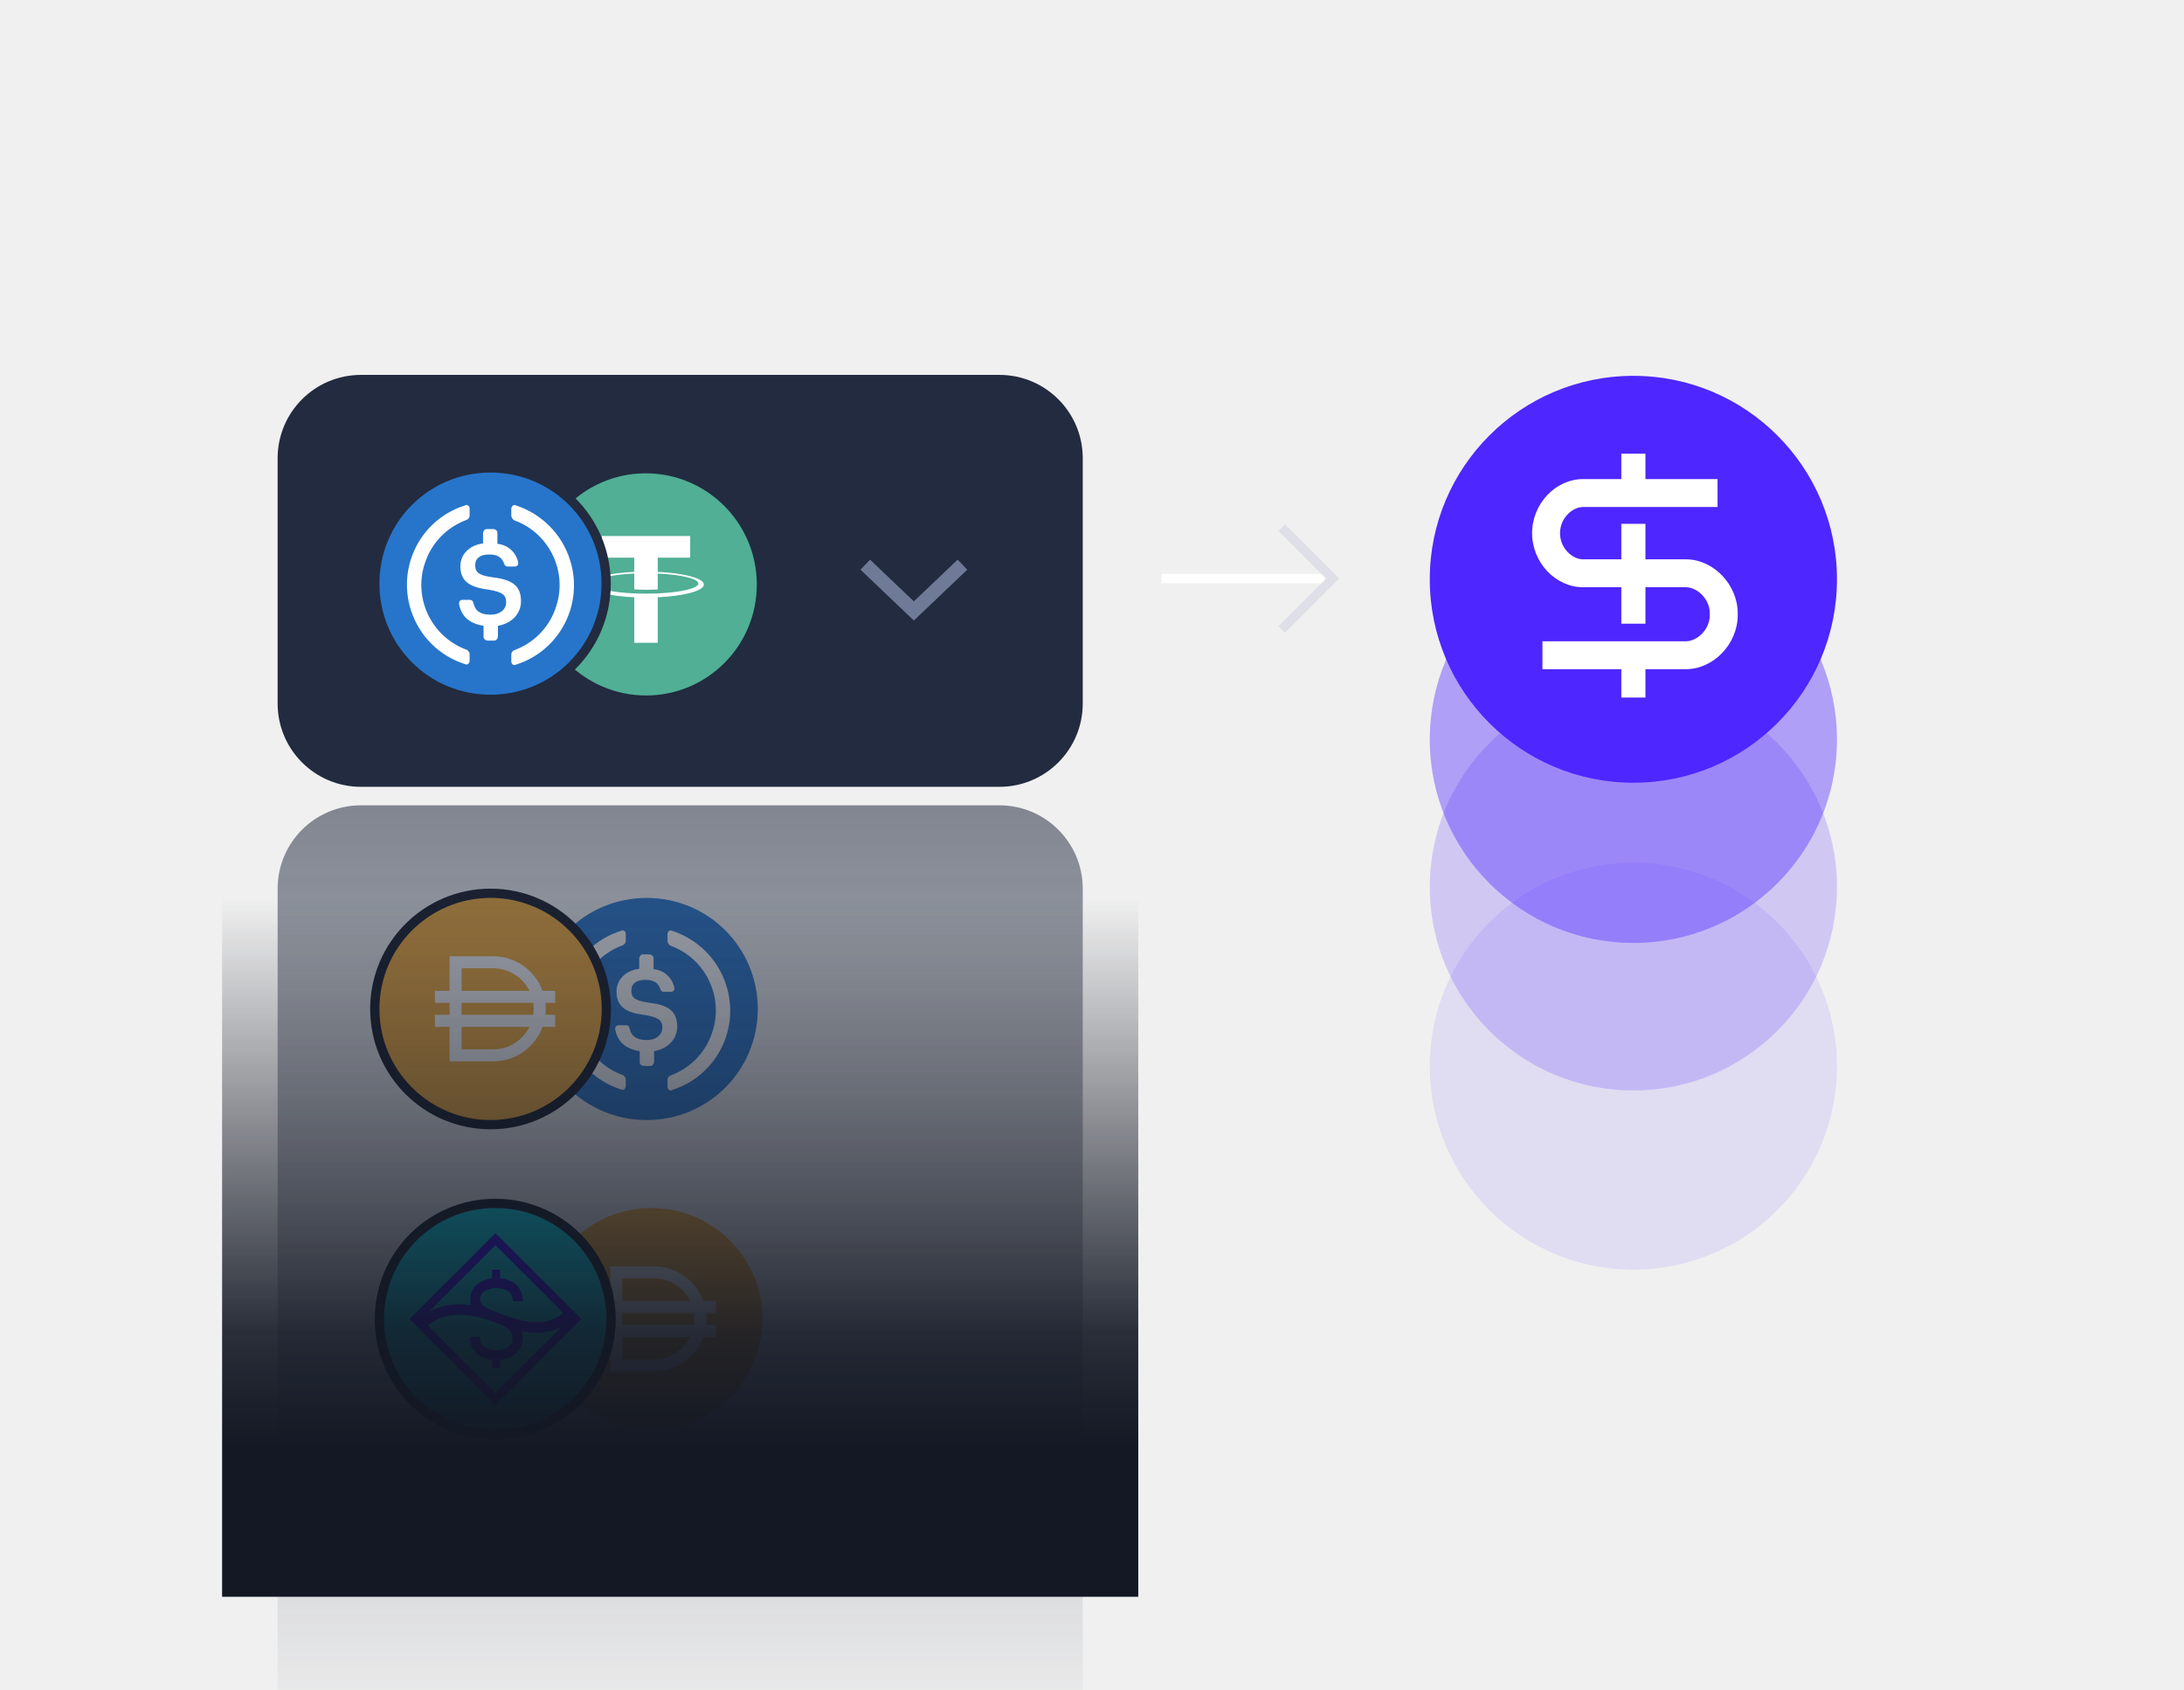
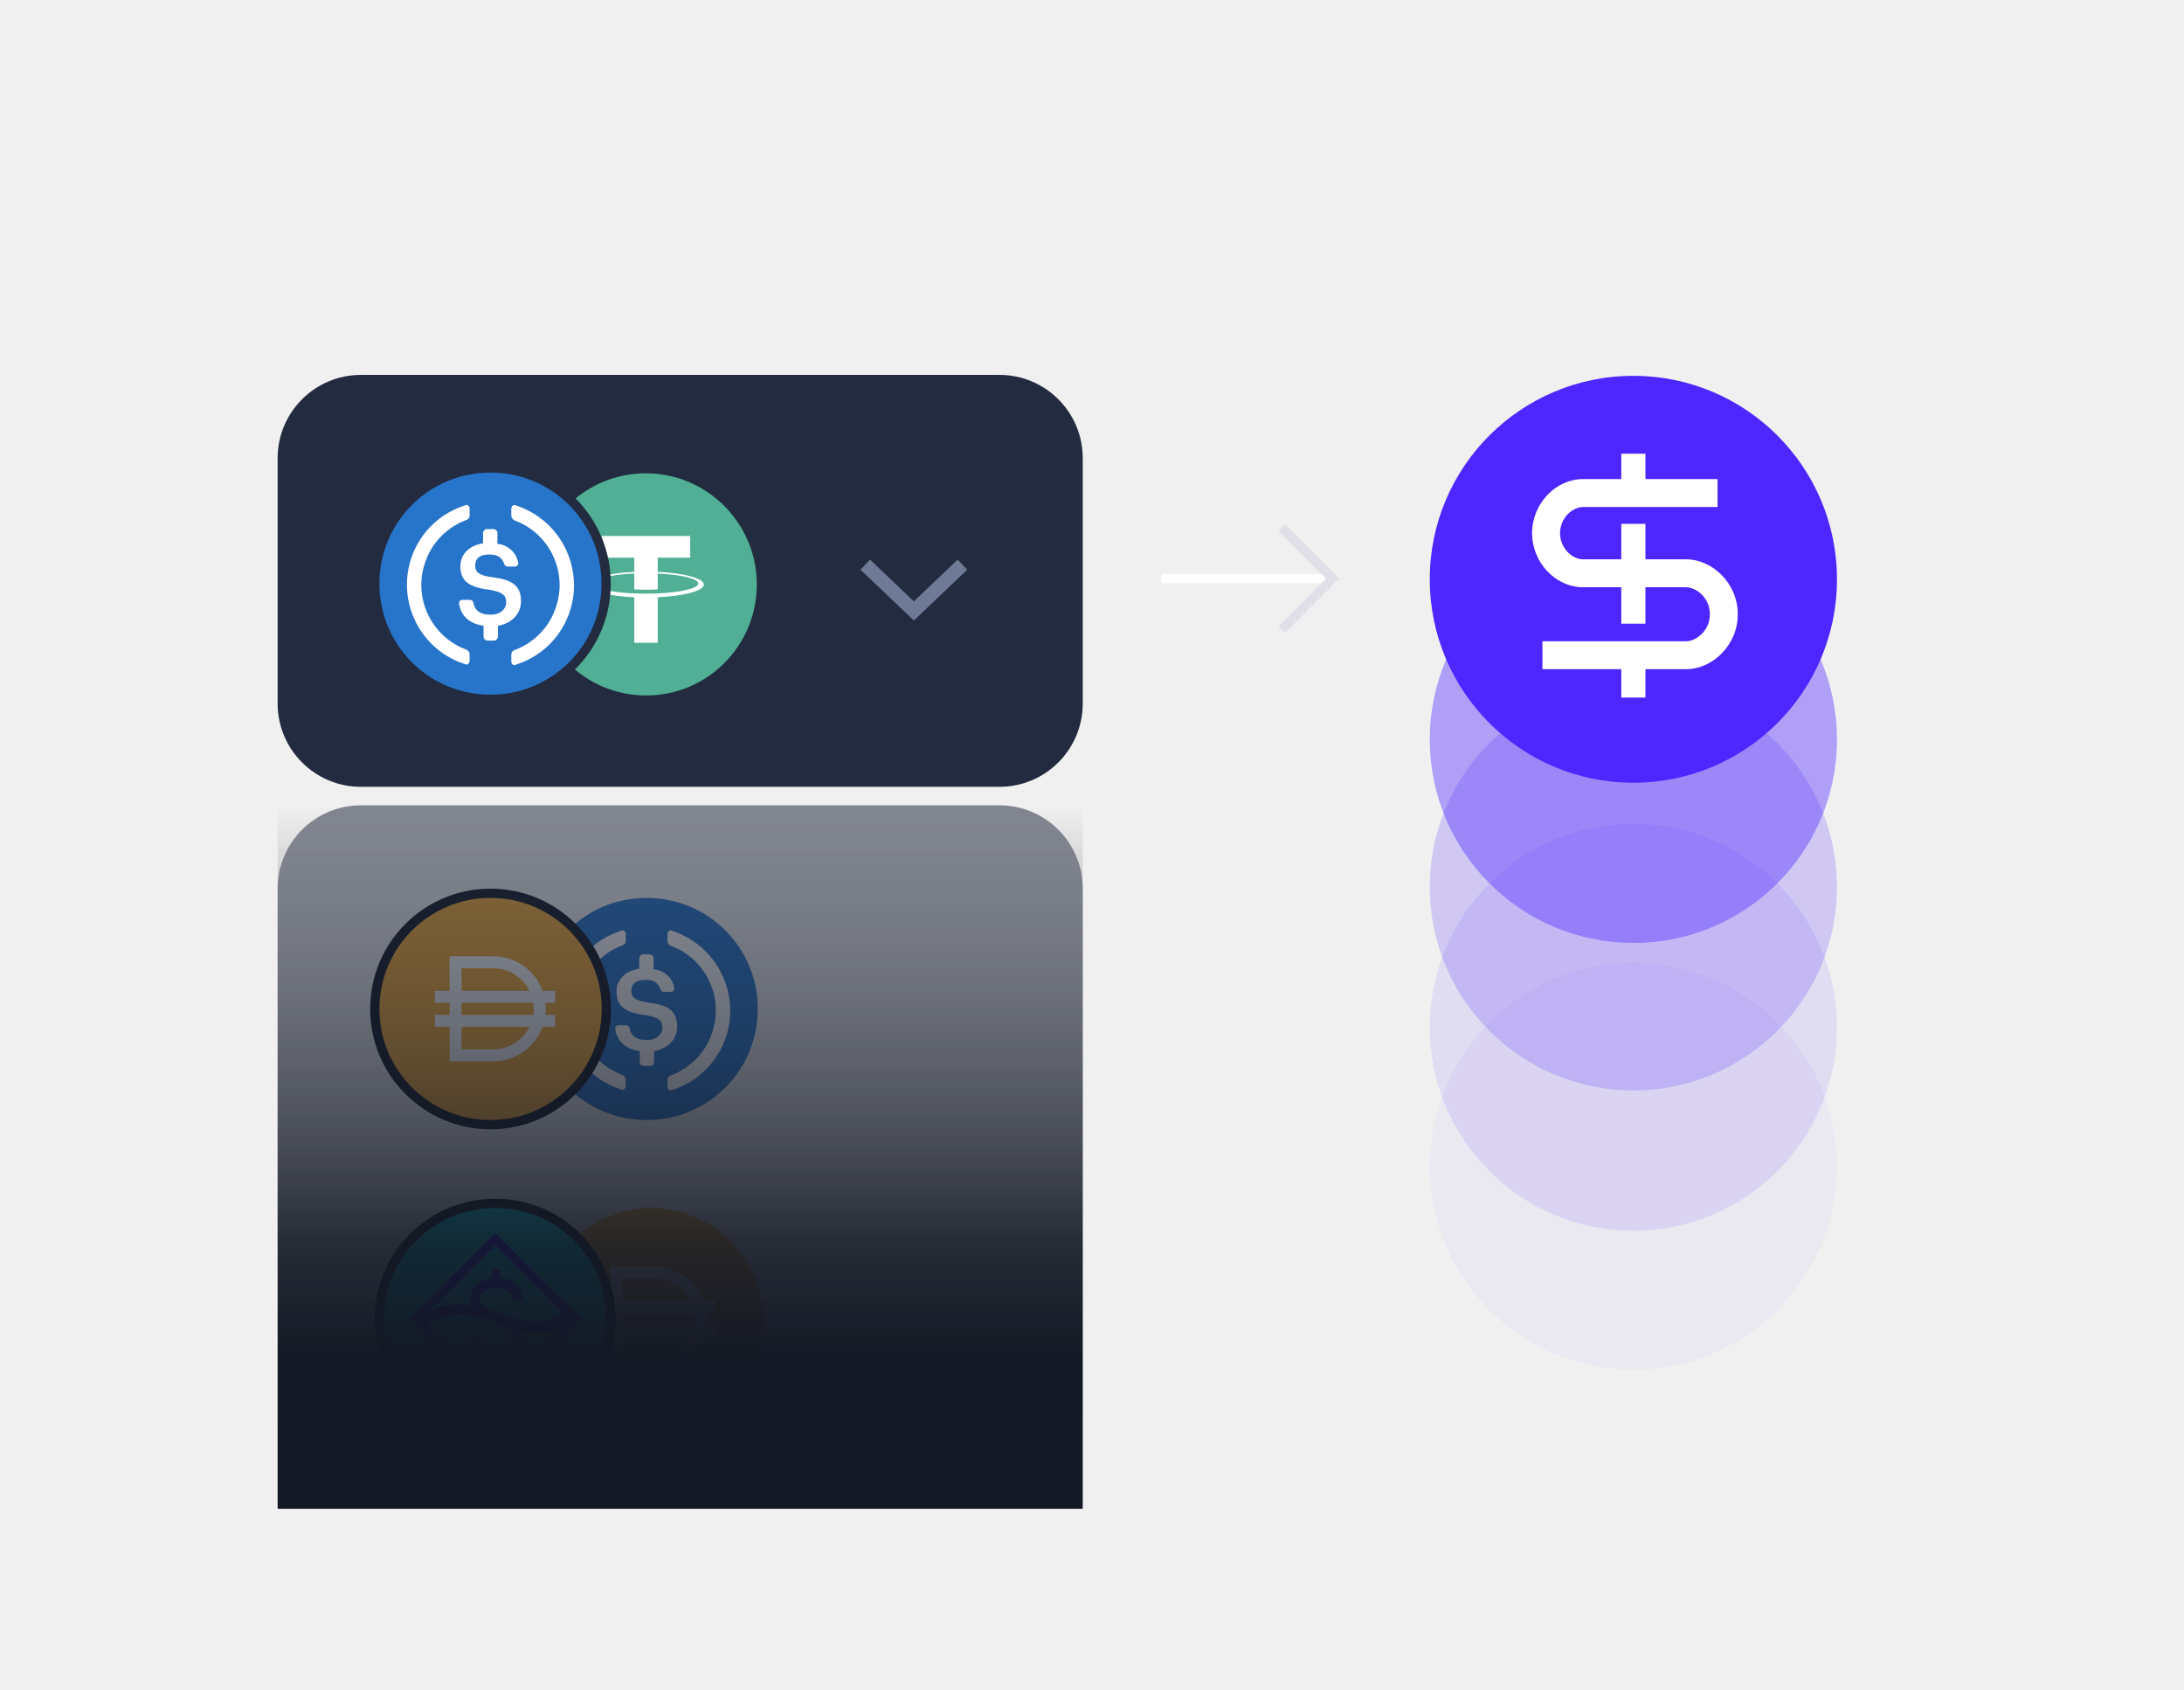
<svg xmlns="http://www.w3.org/2000/svg" width="472" height="365" viewBox="0 0 472 365" fill="none">
  <path d="M139.749 242C153.062 242 163.77 231.302 163.77 218.003C163.77 204.703 153.062 194 139.749 194C126.436 194 115.728 204.703 115.728 218.003C115.728 231.302 126.436 242 139.749 242Z" fill="#2775CA" />
  <path d="M146.353 221.801C146.353 218.299 144.249 217.103 140.045 216.603C137.04 216.203 136.441 215.401 136.441 214.001C136.441 212.602 137.441 211.702 139.447 211.702C141.249 211.702 142.249 212.3 142.749 213.804C142.848 214.106 143.15 214.303 143.452 214.303H145.051C145.452 214.303 145.754 214.001 145.754 213.607V213.508C145.353 211.307 143.551 209.611 141.249 209.408V207.009C141.249 206.608 140.947 206.306 140.447 206.208H138.947C138.546 206.208 138.243 206.51 138.145 207.009V209.309C135.139 209.71 133.238 211.707 133.238 214.21C133.238 217.509 135.238 218.81 139.441 219.31C142.243 219.809 143.144 220.407 143.144 222.01C143.144 223.613 141.743 224.711 139.842 224.711C137.238 224.711 136.337 223.613 136.04 222.109C135.941 221.708 135.639 221.511 135.343 221.511H133.645C133.244 221.511 132.947 221.813 132.947 222.213V222.312C133.349 224.809 134.947 226.61 138.255 227.109V229.508C138.255 229.909 138.557 230.205 139.057 230.309H140.557C140.958 230.309 141.26 230.007 141.359 229.508V227.109C144.353 226.598 146.353 224.502 146.353 221.801Z" fill="white" />
  <path d="M134.645 232.301C126.838 229.502 122.832 220.802 125.733 213.101C127.233 208.902 130.535 205.702 134.639 204.204C135.04 204.007 135.238 203.705 135.238 203.205V201.805C135.238 201.405 135.04 201.103 134.639 201.004C134.54 201.004 134.337 201.004 134.238 201.103C124.727 204.105 119.524 214.205 122.53 223.7C124.332 229.299 128.634 233.602 134.238 235.397C134.639 235.594 135.04 235.397 135.139 234.996C135.238 234.897 135.238 234.799 135.238 234.595V233.196C135.244 232.899 134.941 232.499 134.645 232.301ZM145.254 201.103C144.853 200.905 144.452 201.103 144.353 201.503C144.254 201.602 144.254 201.701 144.254 201.904V203.304C144.254 203.705 144.557 204.105 144.853 204.303C152.66 207.102 156.666 215.802 153.759 223.503C152.259 227.702 148.957 230.902 144.853 232.4C144.452 232.597 144.254 232.899 144.254 233.399V234.799C144.254 235.199 144.452 235.501 144.853 235.6C144.952 235.6 145.155 235.6 145.254 235.501C154.765 232.499 159.968 222.399 156.962 212.904C155.16 207.201 150.759 202.903 145.254 201.103Z" fill="white" />
  <path d="M106.021 242.994C119.838 242.994 131.041 231.804 131.041 217.997C131.041 204.191 119.838 193 106.021 193C92.203 193 81 204.191 81 217.997C81 231.804 92.203 242.994 106.021 242.994Z" fill="#F5AC37" stroke="#131824" stroke-width="2" />
  <path d="M119.978 214.071H117.258C115.665 209.721 111.479 206.608 106.579 206.608H97.161V214.071H93.993V216.667H97.161V219.263H93.993V221.859H97.161V229.322H106.579C111.479 229.322 115.665 226.209 117.258 221.859H119.978V219.263H117.874C117.921 218.839 117.95 218.404 117.95 217.968C117.95 217.527 117.921 217.097 117.874 216.673H119.978V214.071ZM99.76 209.204H106.579C110.014 209.204 112.991 211.191 114.433 214.071H99.76V209.204ZM106.579 226.726H99.76V221.859H114.433C112.991 224.74 110.014 226.726 106.579 226.726ZM115.345 217.962C115.345 218.404 115.31 218.839 115.246 219.257H99.754V216.661H115.246C115.316 217.091 115.345 217.521 115.345 217.962Z" fill="white" />
  <path d="M140.756 309C154.024 309 164.779 298.255 164.779 285C164.779 271.745 154.024 261 140.756 261C127.488 261 116.732 271.745 116.732 285C116.732 298.255 127.488 309 140.756 309Z" fill="#F5AC37" />
  <path d="M154.715 281.074H151.994C150.401 276.723 146.215 273.61 141.314 273.61H131.895V281.074H128.727V283.67H131.895V286.266H128.727V288.863H131.895V296.326H141.314C146.215 296.326 150.401 293.213 151.994 288.863H154.715V286.266H152.611C152.657 285.842 152.686 285.407 152.686 284.971C152.686 284.53 152.657 284.1 152.611 283.676H154.715V281.074ZM134.494 276.206H141.314C144.75 276.206 147.727 278.193 149.169 281.074H134.494V276.206ZM141.314 293.73H134.494V288.863H149.169C147.727 291.743 144.75 293.73 141.314 293.73ZM150.082 284.965C150.082 285.407 150.047 285.842 149.983 286.26H134.488V283.664H149.983C150.053 284.094 150.082 284.524 150.082 284.965Z" fill="white" />
  <path d="M107.029 310C120.895 310 132.053 298.854 132.053 285C132.053 271.146 120.895 260 107.029 260C93.164 260 82 271.145 82 285C82 298.855 93.164 310 107.029 310Z" fill="#00DEED" stroke="#131824" stroke-width="2" />
  <path d="M107.07 303.569L88.483 285L107.07 266.431L125.657 285L107.07 303.569ZM91.082 285L107.07 300.973L123.059 285L107.07 269.027L91.082 285Z" fill="#3000FF" />
  <path d="M121.966 283.414C120.553 284.826 118.657 285.581 116.326 285.65C114.088 285.72 111.547 285.105 108.669 284.03C108.355 283.902 108.041 283.786 107.727 283.67C107.314 283.507 106.901 283.35 106.483 283.205C104.651 282.485 103.779 281.91 103.779 280.772C103.779 278.808 106.029 278.291 107.221 278.291C108.239 278.291 109.146 278.518 109.768 278.936C110.483 279.412 110.832 280.133 110.832 281.137H113C113 278.948 111.896 277.751 110.971 277.135C110.035 276.514 108.977 276.258 108.076 276.171V274.318H106.372V276.183C103.89 276.473 101.617 278.042 101.617 280.777C101.617 281.213 101.68 281.625 101.803 282.009C100.587 281.823 99.378 281.759 98.21 281.846C95.076 282.084 92.442 283.182 90.605 285.023L92.209 286.626C93.64 285.197 95.832 284.303 98.384 284.111C100.669 283.937 103.378 284.448 105.727 285.25C106.018 285.36 106.314 285.47 106.605 285.575C106.727 285.621 106.849 285.662 106.965 285.709C107.361 285.871 107.75 286.022 108.134 286.167C109.803 286.882 110.779 287.643 110.779 289.228C110.779 289.972 110.442 290.582 109.774 291.029C109.134 291.459 108.227 291.72 107.338 291.72C106.308 291.72 105.401 291.494 104.779 291.075C104.07 290.605 103.727 289.885 103.727 288.874H101.558C101.558 291.07 102.651 292.26 103.576 292.876C104.471 293.474 105.489 293.73 106.372 293.834V295.525H108.076V293.846C109.146 293.73 110.175 293.376 110.989 292.824C112.25 291.97 112.948 290.692 112.948 289.228C112.948 288.636 112.861 288.078 112.681 287.567C113.809 287.805 114.884 287.933 115.942 287.933C116.093 287.933 116.25 287.933 116.402 287.927C119.326 287.834 121.721 286.841 123.559 285.012L121.966 283.414Z" fill="#3000FF" />
  <path opacity="0.4" d="M353 203.729C377.301 203.729 397 184.048 397 159.772C397 135.495 377.301 115.815 353 115.815C328.699 115.815 309 135.495 309 159.772C309 184.048 328.699 203.729 353 203.729Z" fill="#4E26FF" />
  <path opacity="0.2" d="M353 235.6C377.301 235.6 397 215.92 397 191.643C397 167.366 377.301 147.686 353 147.686C328.699 147.686 309 167.366 309 191.643C309 215.92 328.699 235.6 353 235.6Z" fill="#4E26FF" />
-   <path opacity="0.1" d="M353 274.318C377.301 274.318 397 254.638 397 230.362C397 206.085 377.301 186.405 353 186.405C328.699 186.405 309 206.085 309 230.362C309 254.638 328.699 274.318 353 274.318Z" fill="#4E26FF" />
+   <path opacity="0.1" d="M353 265.914C377.301 265.914 397 246.234 397 221.957C397 197.68 377.301 178 353 178C328.699 178 309 197.68 309 221.957C309 246.234 328.699 265.914 353 265.914Z" fill="#4E26FF" />
+   <path opacity="0.04" d="M353 295.914C377.301 295.914 397 276.234 397 251.957C397 227.68 377.301 208 353 208C328.699 208 309 227.68 309 251.957C309 276.234 328.699 295.914 353 295.914Z" fill="#4E26FF" />
  <path d="M353 169.118C377.301 169.118 397 149.437 397 125.161C397 100.884 377.301 81.204 353 81.204C328.699 81.204 309 100.884 309 125.161C309 149.437 328.699 169.118 353 169.118Z" fill="#4E26FF" />
  <path d="M364.349 120.847H355.609V113.177H350.391V120.85H342.144C339.785 120.85 337.149 118.431 337.149 115.197C337.149 111.963 339.785 109.544 342.144 109.544H371.189V103.508H355.609V98.025H350.391V103.508H342.144C336.162 103.508 331.111 108.86 331.111 115.194C331.111 121.527 336.162 126.879 342.144 126.879H350.391V134.75H355.609V126.879H364.349C366.739 126.879 369.515 129.35 369.515 132.532V132.9C369.515 136.082 366.736 138.553 364.349 138.553H333.348V144.585H350.391V150.717H355.609V144.585H364.349C370.317 144.585 375.552 139.122 375.552 132.9V132.532C375.552 126.309 370.317 120.847 364.349 120.847Z" fill="white" />
  <path d="M251 125L288 125" stroke="white" stroke-width="2" stroke-miterlimit="10" />
  <path d="M277 114L288 125L277 136" stroke="#DEDFE7" stroke-width="2" />
  <rect x="60" y="81" width="174" height="89" rx="18" fill="#222B3F" />
-   <rect x="60" y="174" width="174" height="231" rx="18" fill="url(#paint0_linear)" />
+   <rect x="60" y="174" width="174" height="152" rx="18" fill="url(#paint0_linear)" />
  <path d="M139.638 150.263C152.871 150.263 163.58 139.517 163.558 126.263C163.536 113.008 152.791 102.263 139.558 102.263C126.325 102.263 115.616 113.008 115.638 126.263C115.66 139.517 126.406 150.263 139.638 150.263Z" fill="#50AF95" />
  <path d="M142.147 123.559V120.494H149.162V115.815H130.061V120.494H137.076V123.559C131.373 123.82 127.085 124.952 127.085 126.305C127.085 127.657 131.373 128.789 137.076 129.05V138.878H142.147V129.045C147.839 128.783 152.115 127.651 152.115 126.299C152.115 124.952 147.839 123.82 142.147 123.559ZM142.147 128.209C142.002 128.214 141.271 128.261 139.629 128.261C138.318 128.261 137.401 128.22 137.076 128.209V128.214C132.04 127.994 128.28 127.117 128.28 126.067C128.28 125.016 132.04 124.139 137.076 123.913V127.344C137.407 127.367 138.347 127.425 139.652 127.425C141.219 127.425 142.002 127.361 142.147 127.35V123.925C147.177 124.151 150.926 125.028 150.926 126.072C150.926 127.112 147.172 127.988 142.147 128.209Z" fill="white" />
  <path d="M106 151.098C119.853 151.098 131 139.953 131 126.101C131 112.249 119.854 101.098 106 101.098C92.146 101.098 81 112.249 81 126.101C81 139.953 92.147 151.098 106 151.098Z" fill="#2775CA" stroke="#222B3F" stroke-width="2" />
  <path d="M112.598 129.899C112.598 126.397 110.496 125.201 106.296 124.701C103.293 124.301 102.695 123.499 102.695 122.1C102.695 120.7 103.694 119.8 105.698 119.8C107.499 119.8 108.498 120.398 108.997 121.902C109.096 122.204 109.398 122.402 109.7 122.402H111.297C111.698 122.402 112 122.1 112 121.705V121.606C111.599 119.405 109.799 117.709 107.499 117.506V115.107C107.499 114.706 107.197 114.404 106.697 114.306H105.198C104.798 114.306 104.496 114.608 104.397 115.107V117.407C101.394 117.808 99.495 119.806 99.495 122.309C99.495 125.607 101.493 126.908 105.692 127.408C108.492 127.907 109.392 128.505 109.392 130.108C109.392 131.711 107.992 132.809 106.093 132.809C103.491 132.809 102.591 131.711 102.294 130.207C102.196 129.806 101.894 129.609 101.597 129.609H99.901C99.501 129.609 99.204 129.911 99.204 130.311V130.41C99.605 132.908 101.202 134.708 104.507 135.207V137.606C104.507 138.007 104.809 138.303 105.309 138.407H106.807C107.208 138.407 107.51 138.105 107.609 137.606V135.207C110.6 134.696 112.598 132.6 112.598 129.899Z" fill="white" />
  <path d="M100.9 140.399C93.1 137.6 89.098 128.9 91.996 121.199C93.495 117 96.794 113.8 100.894 112.302C101.295 112.105 101.493 111.803 101.493 111.303V109.904C101.493 109.503 101.295 109.201 100.894 109.102C100.796 109.102 100.592 109.102 100.494 109.201C90.991 112.203 85.793 122.303 88.796 131.798C90.596 137.397 94.894 141.7 100.494 143.495C100.894 143.692 101.295 143.495 101.394 143.094C101.493 142.995 101.493 142.897 101.493 142.693V141.294C101.499 140.998 101.196 140.597 100.9 140.399ZM111.5 109.201C111.1 109.003 110.699 109.201 110.6 109.602C110.501 109.7 110.501 109.799 110.501 110.002V111.402C110.501 111.803 110.803 112.203 111.1 112.401C118.9 115.2 122.902 123.9 119.998 131.601C118.499 135.8 115.2 139 111.1 140.498C110.699 140.696 110.501 140.998 110.501 141.497V142.897C110.501 143.297 110.699 143.599 111.1 143.698C111.198 143.698 111.402 143.698 111.5 143.599C121.003 140.597 126.201 130.497 123.198 121.002C121.398 115.299 117.001 111.001 111.5 109.201Z" fill="white" />
  <path d="M187 122L197.5 132L208 122" stroke="#6F7A96" stroke-width="3" />
-   <rect x="48" y="194" width="198" height="151" fill="url(#paint1_linear)" />
+   <rect x="60" y="174" width="174" height="152" fill="url(#paint1_linear)" />
  <defs>
-     <linearGradient id="paint0_linear" x1="147" y1="174" x2="147" y2="380" gradientUnits="userSpaceOnUse">
+     <linearGradient id="paint0_linear" x1="147" y1="174" x2="147" y2="309.55" gradientUnits="userSpaceOnUse">
      <stop stop-color="#222B3F" stop-opacity="0.54" />
      <stop offset="1" stop-color="#222B3F" stop-opacity="0" />
    </linearGradient>
-     <linearGradient id="paint1_linear" x1="147" y1="194" x2="147" y2="312.5" gradientUnits="userSpaceOnUse">
+     <linearGradient id="paint1_linear" x1="147" y1="174" x2="147" y2="293.285" gradientUnits="userSpaceOnUse">
      <stop stop-color="#131824" stop-opacity="0" />
      <stop offset="0.796" stop-color="#131824" stop-opacity="0.9" />
      <stop offset="1" stop-color="#131824" />
    </linearGradient>
  </defs>
</svg>
